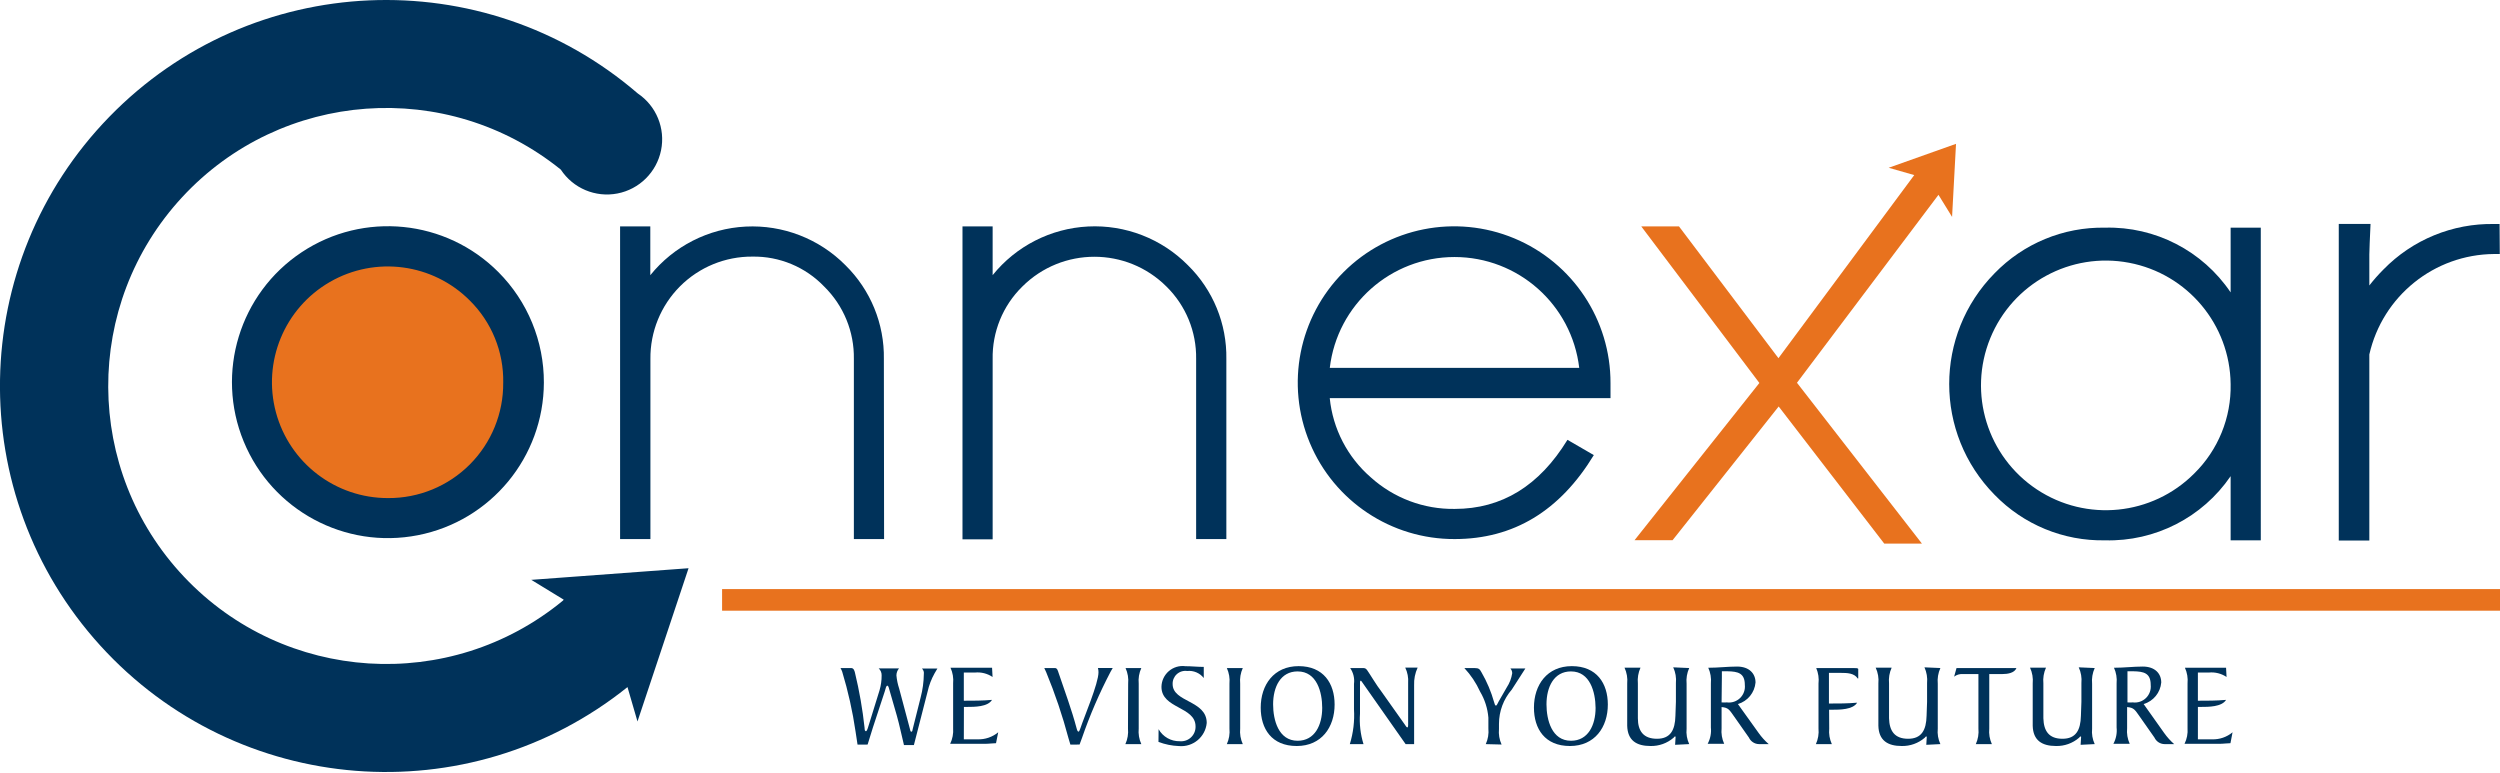
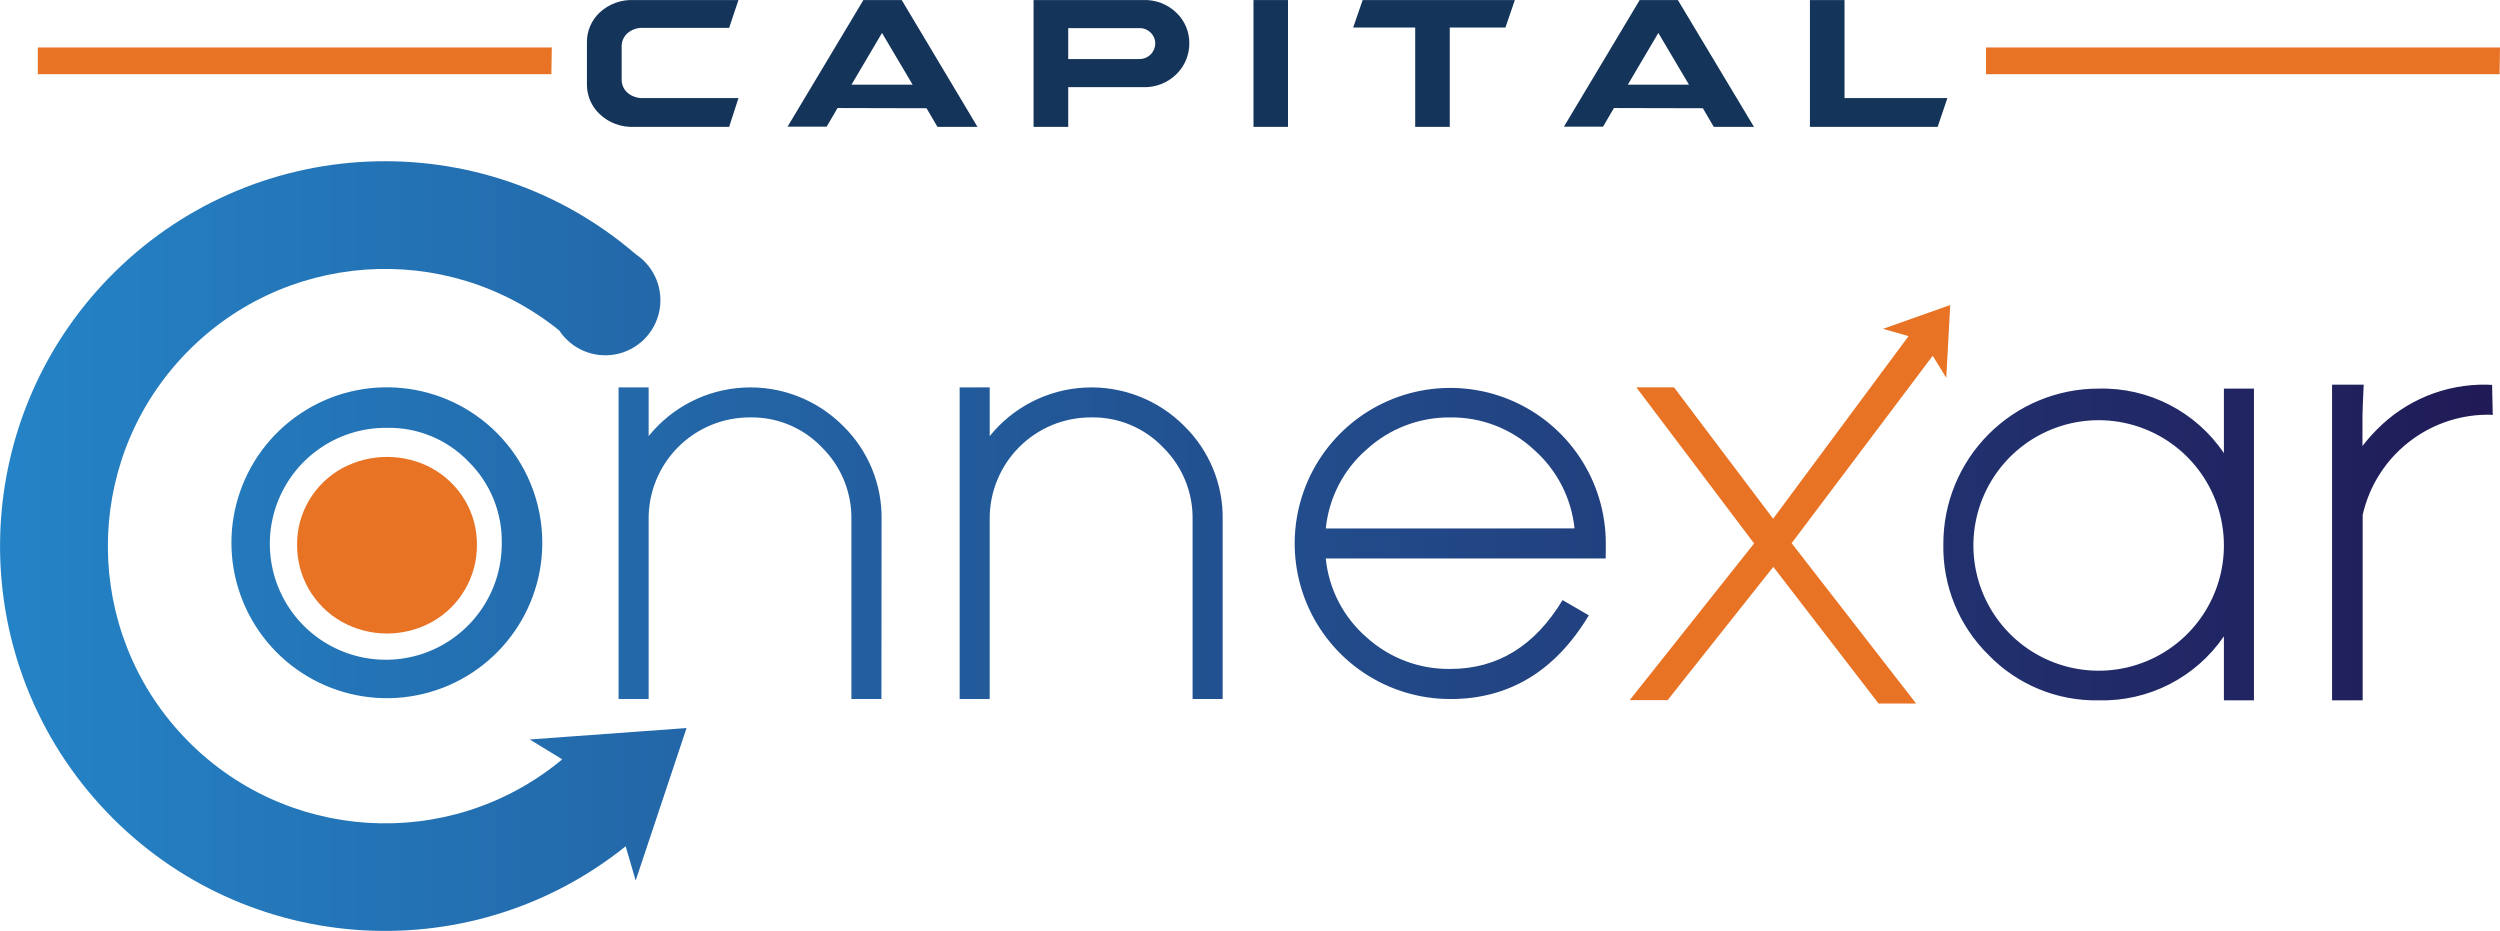
- <svg xmlns="http://www.w3.org/2000/svg" width="219.478" height="67.775" viewBox="0 0 219.478 67.775">
-   <g id="logo" transform="translate(0.044 -0.039)">
-     <path id="Path_1" data-name="Path 1" d="M70.6,177.786a10.587,10.587,0,0,1,3.97,3.865,10.407,10.407,0,0,1,1.453,5.411,10.667,10.667,0,0,1-5.423,9.344,11.3,11.3,0,0,1-11.02,0,10.7,10.7,0,0,1-5.423-9.344,10.414,10.414,0,0,1,1.459-5.411,10.63,10.63,0,0,1,3.951-3.865A11.452,11.452,0,0,1,70.6,177.786Z" transform="translate(-31.204 -153.642)" fill="#e8721e" />
-     <path id="Path_2" data-name="Path 2" d="M77.27,185.526a13.691,13.691,0,1,1-3.989-9.7,13.679,13.679,0,0,1,3.989,9.7Zm-3.568,0a9.894,9.894,0,0,0-2.937-7.21,10.167,10.167,0,1,0-7.173,17.346A10.043,10.043,0,0,0,73.7,185.526Z" transform="translate(-29.567 -151.896)" fill="#00325a" />
-     <path id="Path_3" data-name="Path 3" d="M128.177,199.27h-2.653V183.458a8.713,8.713,0,0,0-2.6-6.351,8.528,8.528,0,0,0-6.307-2.634,8.892,8.892,0,0,0-8.954,8.985V199.27H105V171.82h2.653v4.285a11.508,11.508,0,0,1,17.135-.872,11.285,11.285,0,0,1,3.37,8.237Z" transform="translate(-50.606 -151.906)" fill="#00325a" />
-     <path id="Path_4" data-name="Path 4" d="M176.775,199.269h-2.653V183.457a8.713,8.713,0,0,0-2.6-6.351,8.96,8.96,0,0,0-12.664,0,8.694,8.694,0,0,0-2.6,6.376v15.812H153.61V171.819h2.647V176.1a11.508,11.508,0,0,1,17.142-.872,11.267,11.267,0,0,1,3.376,8.237Z" transform="translate(-69.156 -151.905)" fill="#00325a" />
-     <path id="Path_5" data-name="Path 5" d="M228.666,186.892H204.017a10.593,10.593,0,0,0,3.605,6.957,10.76,10.76,0,0,0,7.371,2.77q6.184,0,9.894-6.066l2.313,1.342q-4.477,7.365-12.207,7.371a13.728,13.728,0,1,1,13.672-13.679Zm-2.746-2.653a11.026,11.026,0,0,0-21.9,0Z" transform="translate(-87.321 -151.902)" fill="#00325a" />
-     <path id="Path_6" data-name="Path 6" d="M321.048,199.447H318.4v-5.633a12.93,12.93,0,0,1-11.026,5.633,13.153,13.153,0,0,1-9.7-4,13.858,13.858,0,0,1,0-19.442,13.178,13.178,0,0,1,9.7-4.007A12.9,12.9,0,0,1,318.4,177.68V172h2.647ZM318.4,185.725a10.958,10.958,0,1,0-3.2,7.86A10.7,10.7,0,0,0,318.4,185.725Z" transform="translate(-122.614 -151.972)" fill="#00325a" />
-     <path id="Path_7" data-name="Path 7" d="M137.786,241.242l-.173-1.144a36.242,36.242,0,0,0-1.175-5.262,1.886,1.886,0,0,0-.148-.315h.934c.223,0,.291.223.334.4a37.761,37.761,0,0,1,.847,4.854c0,.2.043.291.117.291s.136-.186.167-.272l1.027-3.315a4.507,4.507,0,0,0,.186-1.311.8.8,0,0,0-.26-.618h1.787a.959.959,0,0,0-.229.618,5.126,5.126,0,0,0,.241,1.156l.94,3.531c.043.148.043.254.13.254s.093-.093.124-.254l.693-2.758a8.41,8.41,0,0,0,.278-2.041.55.55,0,0,0-.167-.495h1.36l-.247.42a5.912,5.912,0,0,0-.618,1.62l-1.2,4.681h-.872c-.21-.847-.377-1.7-.618-2.554l-.618-2.146c-.087-.284-.117-.513-.223-.513s-.142.229-.229.513l-1.045,3.178c-.155.489-.3.983-.458,1.478Z" transform="translate(-62.546 -175.833)" fill="#00325a" />
-     <path id="Path_8" data-name="Path 8" d="M153.06,240.763h1.206a2.69,2.69,0,0,0,1.812-.618l-.192.958c-.278,0-.618.056-1,.056H151.86a2.7,2.7,0,0,0,.26-1.373v-3.933a2.69,2.69,0,0,0-.229-1.373h3.648l.043.81a2.356,2.356,0,0,0-1.546-.39h-.977v2.474c.81,0,1.657,0,2.474-.074-.365.618-1.546.618-2.2.618h-.266Z" transform="translate(-68.488 -175.818)" fill="#00325a" />
-     <path id="Path_9" data-name="Path 9" d="M167.514,241.242l-.161-.538a46.734,46.734,0,0,0-1.966-5.825l-.167-.359h.934c.21,0,.26.241.315.4.544,1.62,1.15,3.228,1.589,4.885.049.2.105.3.167.3s.124-.167.179-.328c.3-.921,1.577-3.9,1.577-4.885a1.465,1.465,0,0,0-.049-.377h1.3l-.192.334a42.225,42.225,0,0,0-2.511,5.819l-.21.569Z" transform="translate(-73.587 -175.833)" fill="#00325a" />
-     <path id="Path_10" data-name="Path 10" d="M176.977,235.893a2.69,2.69,0,0,0-.229-1.373h1.385a2.69,2.69,0,0,0-.229,1.373v3.933a2.69,2.69,0,0,0,.229,1.373h-1.4a2.69,2.69,0,0,0,.229-1.373Z" transform="translate(-77.979 -175.833)" fill="#00325a" />
-     <path id="Path_11" data-name="Path 11" d="M181.446,239.785a2.078,2.078,0,0,0,1.855,1.057,1.268,1.268,0,0,0,1.391-1.3c0-1.762-2.993-1.54-2.993-3.475a1.858,1.858,0,0,1,2.1-1.812c.544,0,1.076.062,1.614.062v.977a1.632,1.632,0,0,0-1.459-.618,1.119,1.119,0,0,0-1.274,1.15c0,1.614,2.993,1.41,2.993,3.413a2.25,2.25,0,0,1-2.436,2.028,5.652,5.652,0,0,1-1.8-.365Z" transform="translate(-79.777 -175.73)" fill="#00325a" />
-     <path id="Path_12" data-name="Path 12" d="M191.369,235.893a2.69,2.69,0,0,0-.229-1.373h1.4a2.69,2.69,0,0,0-.229,1.373v3.933a2.69,2.69,0,0,0,.229,1.373h-1.4a2.69,2.69,0,0,0,.229-1.373Z" transform="translate(-83.478 -175.833)" fill="#00325a" />
-     <path id="Path_13" data-name="Path 13" d="M199.11,241.262c-2.2,0-3.16-1.509-3.16-3.37,0-1.991,1.15-3.642,3.327-3.642s3.16,1.509,3.16,3.37C202.437,239.611,201.287,241.262,199.11,241.262Zm.08-6.549c-1.509,0-2.152,1.379-2.152,2.888,0,1.379.47,3.2,2.152,3.2,1.509,0,2.158-1.379,2.158-2.888C201.348,236.532,200.879,234.714,199.19,234.714Z" transform="translate(-85.314 -175.73)" fill="#00325a" />
-     <path id="Path_14" data-name="Path 14" d="M208.6,241.176a8.608,8.608,0,0,0,.365-3.055v-2.232a1.991,1.991,0,0,0-.334-1.391h1.057c.2,0,.291,0,.42.167.216.3.884,1.416,1.237,1.855l2.084,2.943c.068.105.155.247.216.247s.074-.105.074-.2V235.8a2.647,2.647,0,0,0-.254-1.342h1.088a3.383,3.383,0,0,0-.309,1.558v5.163H213.5l-3.828-5.454c-.043-.062-.074-.117-.117-.117s-.062.068-.062.161V238.5a7.241,7.241,0,0,0,.309,2.678Z" transform="translate(-90.141 -175.81)" fill="#00325a" />
-     <path id="Path_15" data-name="Path 15" d="M226.74,241.2a2.69,2.69,0,0,0,.229-1.373v-.952a5.33,5.33,0,0,0-.73-2.288,7.674,7.674,0,0,0-1.379-2.065h.9c.377,0,.451.093.618.4a11.292,11.292,0,0,1,1.088,2.579c.043.161.087.315.167.315s.136-.179.241-.365l.711-1.237a3.092,3.092,0,0,0,.476-1.237.618.618,0,0,0-.161-.421h1.317l-1.193,1.855a4.594,4.594,0,0,0-1.125,3.012v.439a2.69,2.69,0,0,0,.229,1.373Z" transform="translate(-96.346 -175.833)" fill="#00325a" />
-     <path id="Path_16" data-name="Path 16" d="M237.9,241.262c-2.2,0-3.16-1.509-3.16-3.37,0-1.991,1.15-3.642,3.327-3.642s3.16,1.509,3.16,3.37C241.227,239.611,240.077,241.262,237.9,241.262Zm.093-6.549c-1.509,0-2.152,1.379-2.152,2.888,0,1.379.47,3.2,2.152,3.2,1.509,0,2.158-1.379,2.158-2.888C240.138,236.532,239.669,234.714,237.993,234.714Z" transform="translate(-100.117 -175.73)" fill="#00325a" />
-     <path id="Path_17" data-name="Path 17" d="M253.277,234.482a2.733,2.733,0,0,0-.229,1.385V239.8a2.616,2.616,0,0,0,.229,1.36l-1.237.062.043-.693c0-.031,0-.037-.056-.037s-.062.062-.124.111a3.005,3.005,0,0,1-2.022.724c-1.237,0-2.016-.495-2.047-1.781v-3.71a2.671,2.671,0,0,0-.235-1.385H249a2.733,2.733,0,0,0-.229,1.385v3.055c0,1.119.489,1.8,1.676,1.8s1.589-.767,1.62-2.01c0-.4.043-.8.043-1.237v-1.639a2.671,2.671,0,0,0-.235-1.385Z" transform="translate(-105.024 -175.795)" fill="#00325a" />
-     <path id="Path_18" data-name="Path 18" d="M263.877,240.141a5.564,5.564,0,0,0,.884.977h-.86a.989.989,0,0,1-.878-.575l-1.28-1.824c-.439-.618-.513-.8-1.119-.853v1.855a2.69,2.69,0,0,0,.229,1.373H259.4a2.473,2.473,0,0,0,.284-1.435v-3.871a2.69,2.69,0,0,0-.229-1.373c.878,0,1.713-.105,2.529-.105,1.07,0,1.62.618,1.62,1.4a2.171,2.171,0,0,1-1.546,1.892Zm-3.253-2.684a4.086,4.086,0,0,0,.47,0,1.4,1.4,0,0,0,1.571-1.54c0-1.045-.618-1.175-1.527-1.193h-.489v.5Z" transform="translate(-109.528 -175.753)" fill="#00325a" />
-     <path id="Path_19" data-name="Path 19" d="M275.935,239.826a2.69,2.69,0,0,0,.229,1.373h-1.4a2.69,2.69,0,0,0,.229-1.373v-3.933a2.69,2.69,0,0,0-.2-1.373H278c.266,0,.482,0,.482.093v.822h-.049c-.3-.476-.952-.489-1.447-.489H275.91v2.69c.8,0,1.651,0,2.474-.074-.365.618-1.546.618-2.2.618h-.26Z" transform="translate(-115.389 -175.833)" fill="#00325a" />
-     <path id="Path_20" data-name="Path 20" d="M288.937,234.482a2.733,2.733,0,0,0-.229,1.385V239.8a2.616,2.616,0,0,0,.229,1.36l-1.237.062.043-.693c0-.031,0-.037-.056-.037s-.062.062-.124.111a3.005,3.005,0,0,1-2.022.724c-1.237,0-2.016-.495-2.047-1.781v-3.71a2.672,2.672,0,0,0-.235-1.385h1.4a2.733,2.733,0,0,0-.229,1.385v3.055c.031,1.119.495,1.8,1.676,1.8s1.589-.767,1.62-2.01c0-.4.043-.8.043-1.237v-1.639a2.733,2.733,0,0,0-.229-1.385Z" transform="translate(-118.633 -175.795)" fill="#00325a" />
-     <path id="Path_21" data-name="Path 21" d="M296.295,241.2a2.69,2.69,0,0,0,.229-1.373v-4.78h-1.391a1.125,1.125,0,0,0-.742.229l.21-.754h5.262c-.179.451-.816.526-1.237.526h-1.15v4.78a2.69,2.69,0,0,0,.229,1.373Z" transform="translate(-122.88 -175.833)" fill="#00325a" />
-     <path id="Path_22" data-name="Path 22" d="M310.847,234.482a2.733,2.733,0,0,0-.229,1.385V239.8a2.616,2.616,0,0,0,.229,1.36l-1.237.062.043-.693c0-.031,0-.037-.056-.037s-.062.062-.124.111a3.005,3.005,0,0,1-2.022.724c-1.237,0-2.016-.495-2.047-1.781v-3.71a2.671,2.671,0,0,0-.235-1.385h1.4a2.734,2.734,0,0,0-.229,1.385v3.055c.031,1.119.489,1.8,1.676,1.8s1.589-.767,1.62-2.01c0-.4.043-.8.043-1.237v-1.639a2.672,2.672,0,0,0-.235-1.385Z" transform="translate(-126.994 -175.795)" fill="#00325a" />
-     <path id="Path_23" data-name="Path 23" d="M321.459,240.141a5.745,5.745,0,0,0,.878.977h-.853a.989.989,0,0,1-.878-.575l-1.28-1.824c-.439-.618-.513-.8-1.119-.853v1.855a2.69,2.69,0,0,0,.229,1.373H317a2.473,2.473,0,0,0,.284-1.435v-3.871a2.69,2.69,0,0,0-.229-1.373c.878,0,1.713-.105,2.529-.105,1.07,0,1.62.618,1.62,1.4a2.171,2.171,0,0,1-1.546,1.892Zm-3.222-2.684a4.086,4.086,0,0,0,.47,0,1.4,1.4,0,0,0,1.571-1.54c0-1.045-.618-1.175-1.527-1.193h-.513v2.733Z" transform="translate(-131.509 -175.753)" fill="#00325a" />
-     <path id="Path_24" data-name="Path 24" d="M328.275,240.763h1.237a2.665,2.665,0,0,0,1.806-.618l-.185.958c-.284,0-.618.056-1,.056H327.1a2.634,2.634,0,0,0,.266-1.373v-3.933a2.69,2.69,0,0,0-.229-1.373h3.611l.043.81a2.375,2.375,0,0,0-1.552-.39h-.965v2.474c.8,0,1.651,0,2.474-.074-.371.618-1.552.618-2.2.618h-.272Z" transform="translate(-135.363 -175.818)" fill="#00325a" />
-     <path id="Path_25" data-name="Path 25" d="M77.415,189.564l-13.808,1.02,2.845,1.738c0,.031-.049.056-.074.093A24.407,24.407,0,1,1,66.2,154.57a4.848,4.848,0,1,0,6.759-6.685A33.887,33.887,0,1,0,72.054,200l.878,3.018Z" transform="translate(-17.01 -139.64)" fill="#00325a" />
-     <path id="Path_26" data-name="Path 26" d="M363.118,171.479h-.47a13.246,13.246,0,0,0-9.727,3.995,15.1,15.1,0,0,0-1.237,1.4v-2.721s.049-1.787.105-2.678H349v27.79h2.684V182.931a11.316,11.316,0,0,1,10.945-8.818h.507Z" transform="translate(-143.721 -151.774)" fill="#00325a" />
-     <path id="Path_27" data-name="Path 27" d="M259.887,26.873l.346-6.413-5.912,2.1,2.245.643L244.644,39.277l-8.732-11.57H232.6l10.37,13.747-10.958,13.8h3.339l9.313-11.737,9.27,12.04h3.308L246.27,41.435l12.423-16.5Z" transform="translate(-88.556 -7.793)" fill="#e8721e" />
-     <rect id="Rectangle_33" data-name="Rectangle 33" width="156.085" height="1.898" transform="translate(63.349 51.755)" fill="#e8721e" />
+ <svg xmlns="http://www.w3.org/2000/svg" width="244.948" height="91.209" viewBox="0 0 244.948 91.209">
+   <defs>
+     <linearGradient id="linear-gradient" y1="0.5" x2="1" y2="0.5" gradientUnits="objectBoundingBox">
+       <stop offset="0" stop-color="#2484c7" />
+       <stop offset="1" stop-color="#201a56" />
+     </linearGradient>
+   </defs>
+   <g id="Layer_2" data-name="Layer 2" transform="translate(0.096 0.015)">
+     <g id="Layer_1" data-name="Layer 1" transform="translate(-0.096 -0.015)">
+       <path id="Path_88" data-name="Path 88" d="M60.7,13.08H10.34V15.7H60.66Z" transform="translate(-6.635 -8.431)" fill="#e87325" />
+       <path id="Path_89" data-name="Path 89" d="M598.409,13.08H548.05V15.7h50.32Q598.392,14.39,598.409,13.08Z" transform="translate(-353.461 -8.431)" fill="#e87325" />
+       <path id="Path_90" data-name="Path 90" d="M175.833,12.415H166.5a4.572,4.572,0,0,1-3.351-1.25,3.948,3.948,0,0,1-1.25-2.879V4.119a3.944,3.944,0,0,1,1.239-2.9A4.615,4.615,0,0,1,166.5-.01h10.245l-.912,2.723h-8.467a2.237,2.237,0,0,0-1.495.522,1.729,1.729,0,0,0-.568,1.356V7.736a1.708,1.708,0,0,0,.579,1.349,2.272,2.272,0,0,0,1.484.511h9.379Z" transform="translate(-104.392 0.015)" fill="#14345a" />
+       <path id="Path_91" data-name="Path 91" d="M222.169,10.579,221.1,12.407H217.27L224.7,0h3.756l7.423,12.425h-3.923L230.888,10.6Zm7.355-2.29-3-5.066-2.989,5.066Z" transform="translate(-140.106 0.005)" fill="#14345a" />
+       <path id="Path_92" data-name="Path 92" d="M295.9-.007a4.416,4.416,0,0,1,3.273,1.25,4.076,4.076,0,0,1,1.257,2.978,4.2,4.2,0,0,1-1.257,3.028A4.427,4.427,0,0,1,295.9,8.527h-7.334v3.891H285.17V-.007Zm-7.334,5.779h6.919a1.562,1.562,0,0,0,1.161-.454,1.5,1.5,0,0,0,.444-1.065,1.445,1.445,0,0,0-.444-1.065,1.491,1.491,0,0,0-1.129-.444h-6.951Z" transform="translate(-183.902 0.013)" fill="#14345a" />
+       <path id="Path_93" data-name="Path 93" d="M349.25,0V12.425h-3.38V0Z" transform="translate(-223.054 0.005)" fill="#14345a" />
+       <path id="Path_94" data-name="Path 94" d="M379.458,12.425V2.694H373.38L374.31,0h14.91L388.3,2.694h-5.456v9.73Z" transform="translate(-240.798 0.005)" fill="#14345a" />
+       <path id="Path_95" data-name="Path 95" d="M436.449,10.579l-1.065,1.828H431.55L438.973,0h3.742l7.455,12.425h-3.94L445.164,10.6Zm7.352-2.29-3-5.066-2.989,5.066Z" transform="translate(-278.318 0.005)" fill="#14345a" />
+       <path id="Path_96" data-name="Path 96" d="M512.918,9.606l-.955,2.819H499.45V0h3.39V9.606Z" transform="translate(-322.114 0.005)" fill="#14345a" />
+       <path id="Path_97" data-name="Path 97" d="M95.155,127.23a8.566,8.566,0,0,1,3.195,3.12,8.4,8.4,0,0,1,1.171,4.359,8.594,8.594,0,0,1-4.37,7.533,9.106,9.106,0,0,1-8.875,0,8.594,8.594,0,0,1-4.377-7.533,8.4,8.4,0,0,1,1.171-4.359,8.58,8.58,0,0,1,3.195-3.12,9.258,9.258,0,0,1,8.9,0Z" transform="translate(-52.791 -81.324)" fill="#e87325" />
+       <path id="Path_98" data-name="Path 98" d="M53.038,81.9A15.229,15.229,0,1,1,48.6,71.113,15.222,15.222,0,0,1,53.038,81.9Zm-3.972.025A10.966,10.966,0,0,0,45.8,73.9a10.792,10.792,0,0,0-7.984-3.3,11.362,11.362,0,1,0,11.25,11.331Zm37.2,15.243H83.323V79.578A9.7,9.7,0,0,0,80.43,72.51a9.485,9.485,0,0,0-7.008-2.932,9.9,9.9,0,0,0-9.965,10v17.59H60.511V66.639h2.946V71.41a12.808,12.808,0,0,1,19.074-.976A12.549,12.549,0,0,1,86.28,79.6Zm33.433,0h-2.946V79.578a9.7,9.7,0,0,0-2.893-7.068,9.493,9.493,0,0,0-7.022-2.932,9.9,9.9,0,0,0-9.965,10v17.59H93.93V66.639h2.946V71.41a12.809,12.809,0,0,1,19.074-.976A12.538,12.538,0,0,1,119.7,79.6Zm37.53-13.77H129.8a11.793,11.793,0,0,0,4.019,7.746,11.974,11.974,0,0,0,8.2,3.078q6.912,0,10.984-6.745l2.574,1.495q-4.931,8.2-13.557,8.2A15.242,15.242,0,1,1,157.24,81.957Zm-3.053-2.943a11.931,11.931,0,0,0-4.019-7.75,11.807,11.807,0,0,0-8.144-3.124,11.974,11.974,0,0,0-8.165,3.1,11.814,11.814,0,0,0-4.043,7.781ZM220.745,97.3H217.8V91.027A14.414,14.414,0,0,1,205.53,97.3a14.626,14.626,0,0,1-10.8-4.455A14.814,14.814,0,0,1,190.311,82,15.2,15.2,0,0,1,205.53,66.756,14.366,14.366,0,0,1,217.8,73.078V66.756h2.946ZM217.8,82.031a12.272,12.272,0,1,0-7.55,11.421,12.269,12.269,0,0,0,7.55-11.421ZM67.171,100.015l-15.364,1.118,3.167,1.935-.085.1A27.161,27.161,0,1,1,54.7,61.062a5.4,5.4,0,1,0,7.515-7.455A37.707,37.707,0,1,0,61.207,111.6l.98,3.358ZM244.078,66.394c-.17,0-.355-.025-.518-.025a14.729,14.729,0,0,0-10.82,4.448,15.975,15.975,0,0,0-1.363,1.562V69.354s.057-1.992.121-2.986h-3.1V97.3h3V79.127a12.6,12.6,0,0,1,12.183-9.812,4.184,4.184,0,0,1,.561.025Z" transform="translate(0.096 -28.681)" fill="url(#linear-gradient)" />
+       <path id="Path_99" data-name="Path 99" d="M480.719,91.3l.387-7.135-6.585,2.332,2.5.717L463.754,105.1l-9.709-12.869h-3.692l11.537,15.293L449.7,122.876h3.717l10.355-13.057,10.316,13.394h3.681l-12.2-15.716,13.824-18.364Z" transform="translate(-290.025 -54.278)" fill="#e87325" />
+     </g>
  </g>
</svg>
